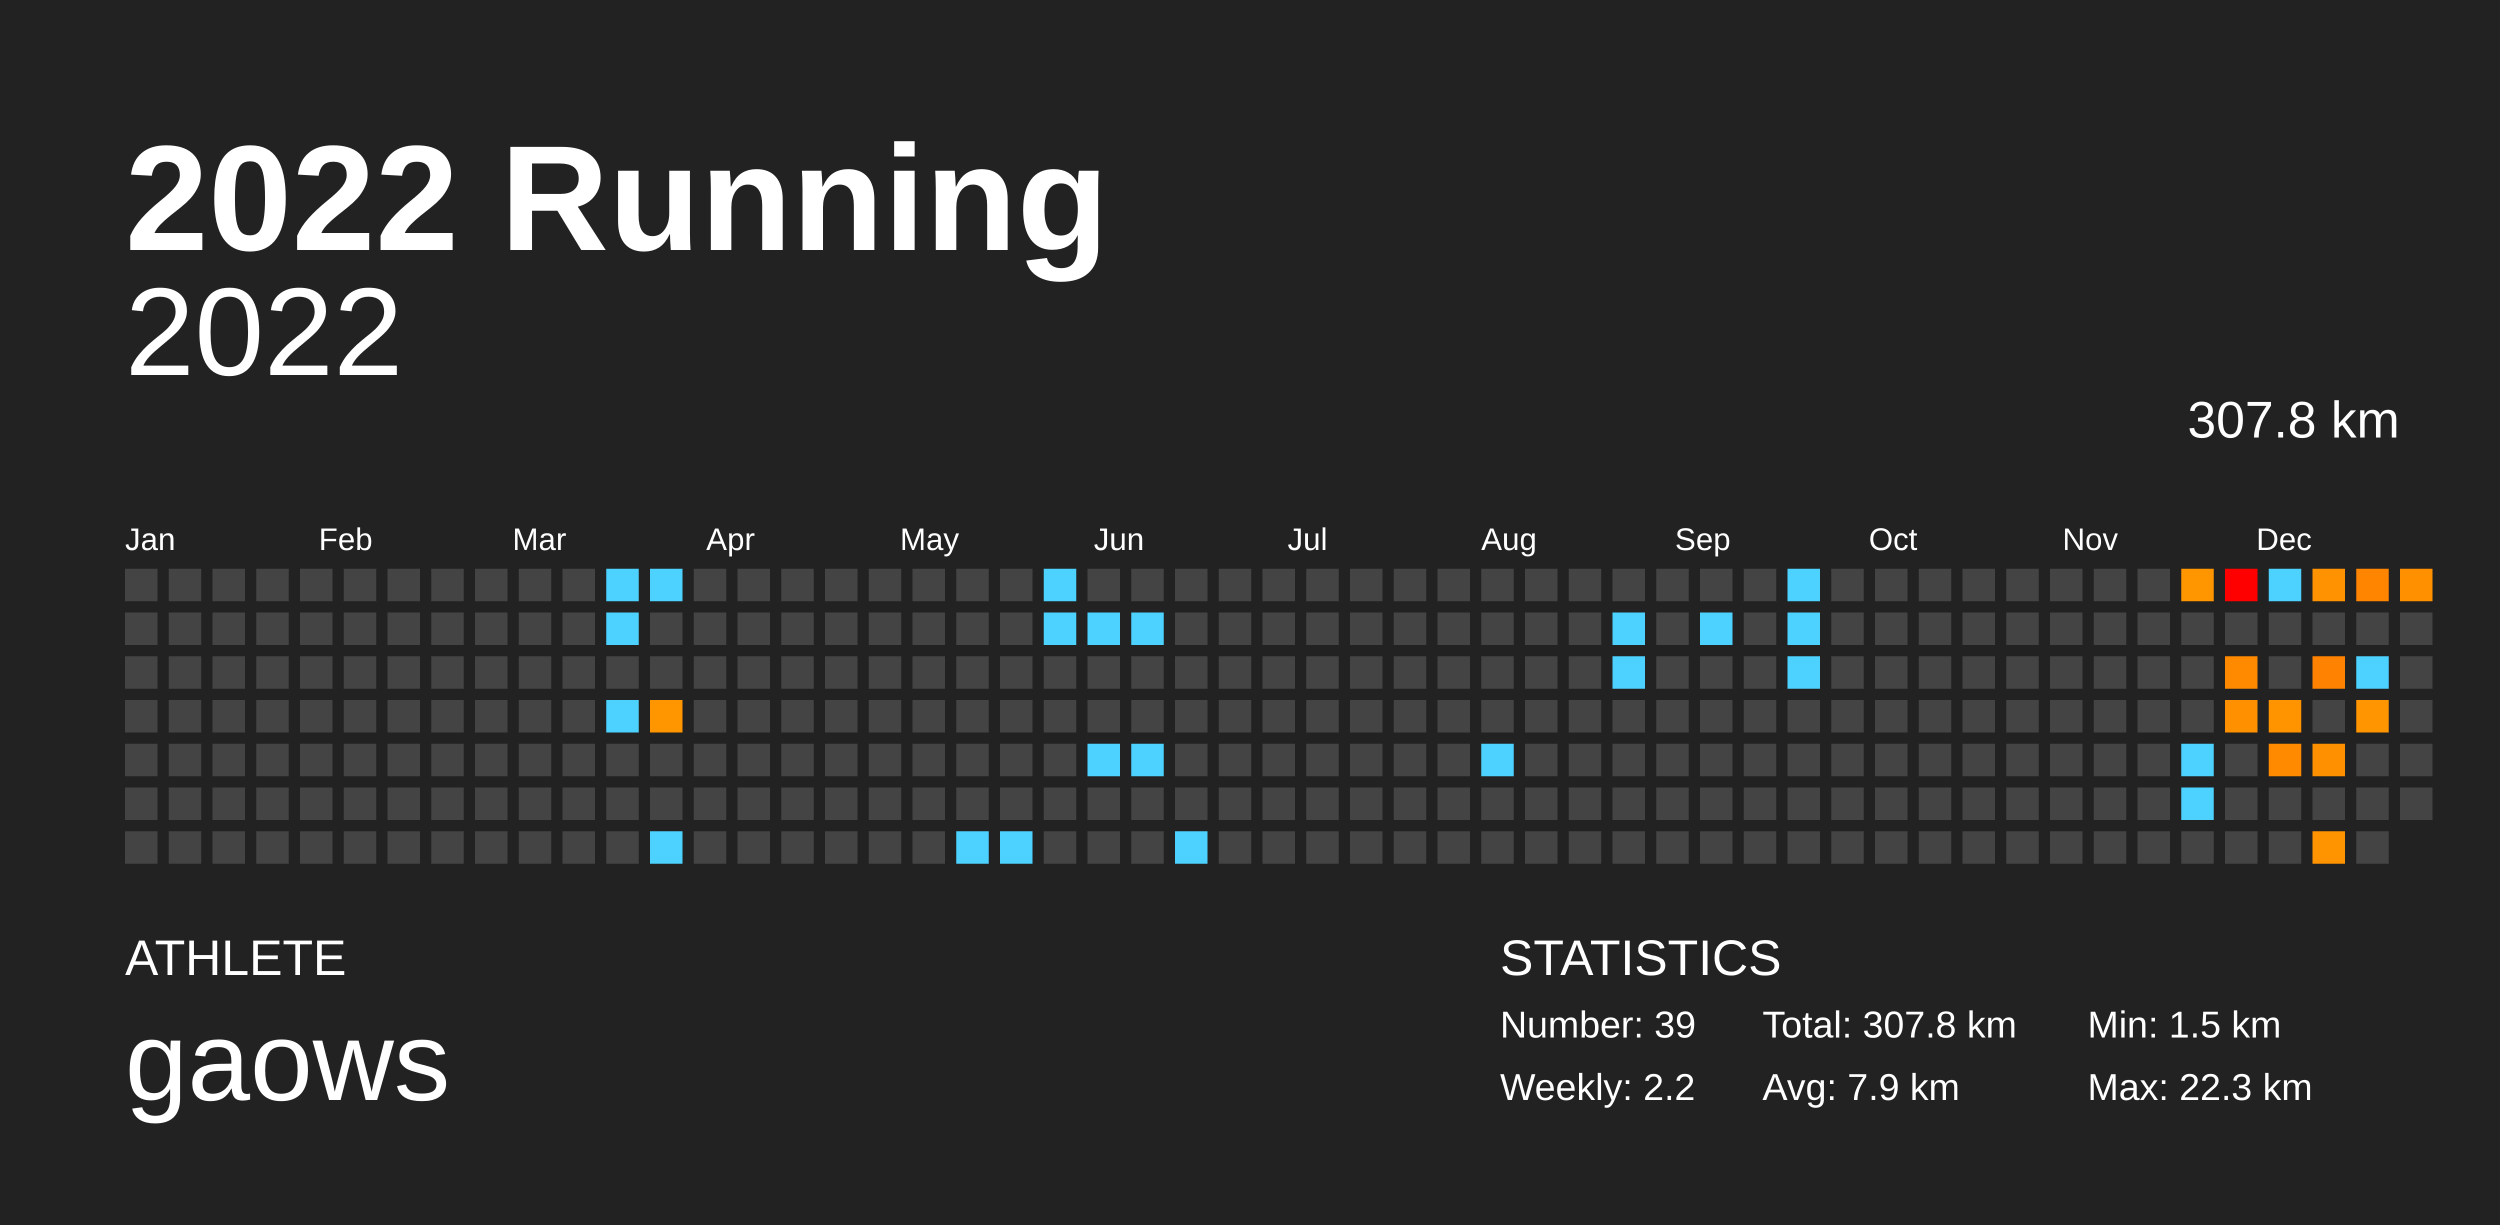
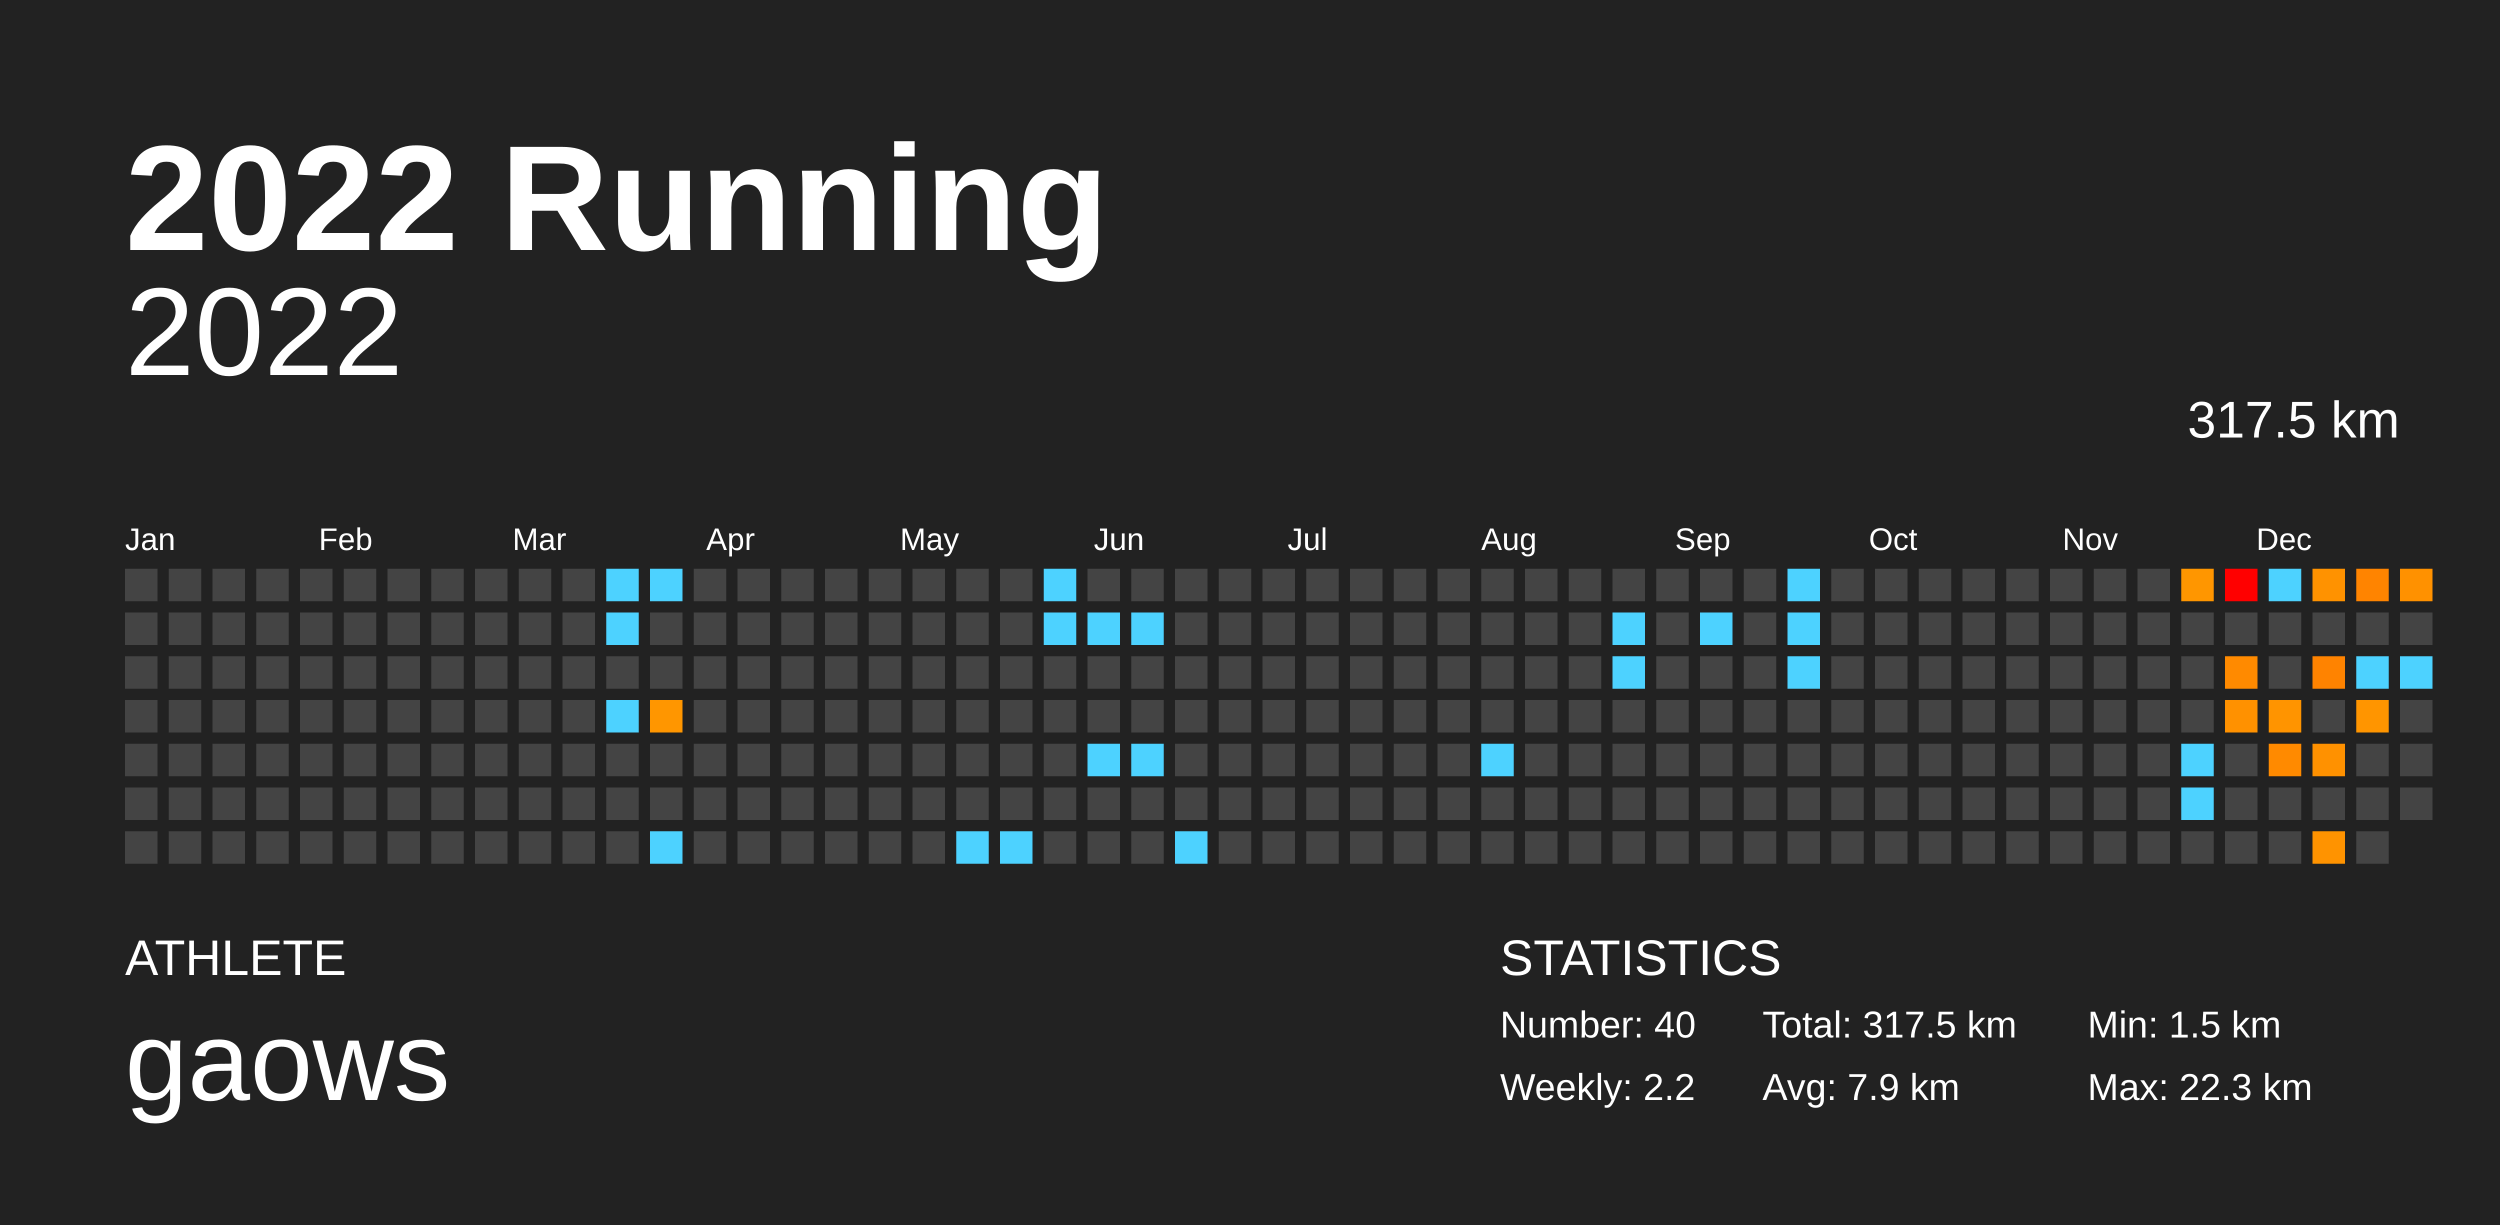
<svg xmlns="http://www.w3.org/2000/svg" baseProfile="full" height="98mm" version="1.1" viewBox="0,0,200,98" width="200mm">
  <defs />
  <rect fill="#222222" height="98" width="200" x="0" y="0" />
  <text fill="#FFFFFF" style="font-size:12px; font-family:Arial; font-weight:bold;" x="10" y="20">2022 Running</text>
  <text fill="#FFFFFF" style="font-size:4px; font-family:Arial" x="10" y="78">ATHLETE</text>
  <text fill="#FFFFFF" style="font-size:9px; font-family:Arial" x="10" y="88">gaows</text>
  <text fill="#FFFFFF" style="font-size:4px; font-family:Arial" x="120" y="78">STATISTICS</text>
-   <text fill="#FFFFFF" style="font-size:3px; font-family:Arial" x="120" y="83">Number: 39</text>
+   <text fill="#FFFFFF" style="font-size:3px; font-family:Arial" x="120" y="83">Number: 40</text>
  <text fill="#FFFFFF" style="font-size:3px; font-family:Arial" x="120" y="88">Weekly: 2.2</text>
-   <text fill="#FFFFFF" style="font-size:3px; font-family:Arial" x="141" y="83">Total: 307.8 km</text>
+   <text fill="#FFFFFF" style="font-size:3px; font-family:Arial" x="141" y="83">Total: 317.5 km</text>
  <text fill="#FFFFFF" style="font-size:3px; font-family:Arial" x="141" y="88">Avg: 7.9 km</text>
  <text fill="#FFFFFF" style="font-size:3px; font-family:Arial" x="167" y="83">Min: 1.5 km</text>
  <text fill="#FFFFFF" style="font-size:3px; font-family:Arial" x="167" y="88">Max: 22.3 km</text>
  <text alignment-baseline="hanging" fill="#FFFFFF" style="font-size:10.0px; font-family:Arial;" x="10" y="30">2022</text>
-   <text alignment-baseline="hanging" fill="#FFFFFF" style="font-size:4.125px; font-family:Arial;" x="175" y="35">307.8 km</text>
+   <text alignment-baseline="hanging" fill="#FFFFFF" style="font-size:4.125px; font-family:Arial;" x="175" y="35">317.5 km</text>
  <text fill="#FFFFFF" style="font-size:2.5px; font-family:Arial" x="10.0" y="44">Jan</text>
  <text fill="#FFFFFF" style="font-size:2.5px; font-family:Arial" x="25.5" y="44">Feb</text>
  <text fill="#FFFFFF" style="font-size:2.5px; font-family:Arial" x="41.0" y="44">Mar</text>
  <text fill="#FFFFFF" style="font-size:2.5px; font-family:Arial" x="56.5" y="44">Apr</text>
  <text fill="#FFFFFF" style="font-size:2.5px; font-family:Arial" x="72.0" y="44">May</text>
  <text fill="#FFFFFF" style="font-size:2.5px; font-family:Arial" x="87.5" y="44">Jun</text>
  <text fill="#FFFFFF" style="font-size:2.5px; font-family:Arial" x="103.0" y="44">Jul</text>
  <text fill="#FFFFFF" style="font-size:2.5px; font-family:Arial" x="118.5" y="44">Aug</text>
  <text fill="#FFFFFF" style="font-size:2.5px; font-family:Arial" x="134.0" y="44">Sep</text>
  <text fill="#FFFFFF" style="font-size:2.5px; font-family:Arial" x="149.5" y="44">Oct</text>
  <text fill="#FFFFFF" style="font-size:2.5px; font-family:Arial" x="165.0" y="44">Nov</text>
  <text fill="#FFFFFF" style="font-size:2.5px; font-family:Arial" x="180.5" y="44">Dec</text>
  <rect fill="#444444" height="2.6" width="2.6" x="10.0" y="45.5" />
  <rect fill="#444444" height="2.6" width="2.6" x="10.0" y="49.0" />
  <rect fill="#444444" height="2.6" width="2.6" x="10.0" y="52.5" />
  <rect fill="#444444" height="2.6" width="2.6" x="10.0" y="56.0" />
  <rect fill="#444444" height="2.6" width="2.6" x="10.0" y="59.5" />
  <rect fill="#444444" height="2.6" width="2.6" x="10.0" y="63.0" />
  <rect fill="#444444" height="2.6" width="2.6" x="10.0" y="66.5" />
  <rect fill="#444444" height="2.6" width="2.6" x="13.5" y="45.5" />
  <rect fill="#444444" height="2.6" width="2.6" x="13.5" y="49.0" />
  <rect fill="#444444" height="2.6" width="2.6" x="13.5" y="52.5" />
  <rect fill="#444444" height="2.6" width="2.6" x="13.5" y="56.0" />
  <rect fill="#444444" height="2.6" width="2.6" x="13.5" y="59.5" />
  <rect fill="#444444" height="2.6" width="2.6" x="13.5" y="63.0" />
  <rect fill="#444444" height="2.6" width="2.6" x="13.5" y="66.5" />
  <rect fill="#444444" height="2.6" width="2.6" x="17.0" y="45.5" />
  <rect fill="#444444" height="2.6" width="2.6" x="17.0" y="49.0" />
  <rect fill="#444444" height="2.6" width="2.6" x="17.0" y="52.5" />
  <rect fill="#444444" height="2.6" width="2.6" x="17.0" y="56.0" />
  <rect fill="#444444" height="2.6" width="2.6" x="17.0" y="59.5" />
  <rect fill="#444444" height="2.6" width="2.6" x="17.0" y="63.0" />
  <rect fill="#444444" height="2.6" width="2.6" x="17.0" y="66.5" />
  <rect fill="#444444" height="2.6" width="2.6" x="20.5" y="45.5" />
  <rect fill="#444444" height="2.6" width="2.6" x="20.5" y="49.0" />
  <rect fill="#444444" height="2.6" width="2.6" x="20.5" y="52.5" />
  <rect fill="#444444" height="2.6" width="2.6" x="20.5" y="56.0" />
  <rect fill="#444444" height="2.6" width="2.6" x="20.5" y="59.5" />
  <rect fill="#444444" height="2.6" width="2.6" x="20.5" y="63.0" />
  <rect fill="#444444" height="2.6" width="2.6" x="20.5" y="66.5" />
  <rect fill="#444444" height="2.6" width="2.6" x="24.0" y="45.5" />
  <rect fill="#444444" height="2.6" width="2.6" x="24.0" y="49.0" />
  <rect fill="#444444" height="2.6" width="2.6" x="24.0" y="52.5" />
  <rect fill="#444444" height="2.6" width="2.6" x="24.0" y="56.0" />
  <rect fill="#444444" height="2.6" width="2.6" x="24.0" y="59.5" />
  <rect fill="#444444" height="2.6" width="2.6" x="24.0" y="63.0" />
  <rect fill="#444444" height="2.6" width="2.6" x="24.0" y="66.5" />
  <rect fill="#444444" height="2.6" width="2.6" x="27.5" y="45.5" />
  <rect fill="#444444" height="2.6" width="2.6" x="27.5" y="49.0" />
  <rect fill="#444444" height="2.6" width="2.6" x="27.5" y="52.5" />
  <rect fill="#444444" height="2.6" width="2.6" x="27.5" y="56.0" />
  <rect fill="#444444" height="2.6" width="2.6" x="27.5" y="59.5" />
  <rect fill="#444444" height="2.6" width="2.6" x="27.5" y="63.0" />
  <rect fill="#444444" height="2.6" width="2.6" x="27.5" y="66.5" />
  <rect fill="#444444" height="2.6" width="2.6" x="31.0" y="45.5" />
  <rect fill="#444444" height="2.6" width="2.6" x="31.0" y="49.0" />
  <rect fill="#444444" height="2.6" width="2.6" x="31.0" y="52.5" />
  <rect fill="#444444" height="2.6" width="2.6" x="31.0" y="56.0" />
  <rect fill="#444444" height="2.6" width="2.6" x="31.0" y="59.5" />
  <rect fill="#444444" height="2.6" width="2.6" x="31.0" y="63.0" />
  <rect fill="#444444" height="2.6" width="2.6" x="31.0" y="66.5" />
  <rect fill="#444444" height="2.6" width="2.6" x="34.5" y="45.5" />
  <rect fill="#444444" height="2.6" width="2.6" x="34.5" y="49.0" />
  <rect fill="#444444" height="2.6" width="2.6" x="34.5" y="52.5" />
  <rect fill="#444444" height="2.6" width="2.6" x="34.5" y="56.0" />
  <rect fill="#444444" height="2.6" width="2.6" x="34.5" y="59.5" />
  <rect fill="#444444" height="2.6" width="2.6" x="34.5" y="63.0" />
  <rect fill="#444444" height="2.6" width="2.6" x="34.5" y="66.5" />
  <rect fill="#444444" height="2.6" width="2.6" x="38.0" y="45.5" />
  <rect fill="#444444" height="2.6" width="2.6" x="38.0" y="49.0" />
  <rect fill="#444444" height="2.6" width="2.6" x="38.0" y="52.5" />
  <rect fill="#444444" height="2.6" width="2.6" x="38.0" y="56.0" />
  <rect fill="#444444" height="2.6" width="2.6" x="38.0" y="59.5" />
  <rect fill="#444444" height="2.6" width="2.6" x="38.0" y="63.0" />
  <rect fill="#444444" height="2.6" width="2.6" x="38.0" y="66.5" />
  <rect fill="#444444" height="2.6" width="2.6" x="41.5" y="45.5" />
  <rect fill="#444444" height="2.6" width="2.6" x="41.5" y="49.0" />
  <rect fill="#444444" height="2.6" width="2.6" x="41.5" y="52.5" />
  <rect fill="#444444" height="2.6" width="2.6" x="41.5" y="56.0" />
  <rect fill="#444444" height="2.6" width="2.6" x="41.5" y="59.5" />
  <rect fill="#444444" height="2.6" width="2.6" x="41.5" y="63.0" />
  <rect fill="#444444" height="2.6" width="2.6" x="41.5" y="66.5" />
  <rect fill="#444444" height="2.6" width="2.6" x="45.0" y="45.5" />
  <rect fill="#444444" height="2.6" width="2.6" x="45.0" y="49.0" />
  <rect fill="#444444" height="2.6" width="2.6" x="45.0" y="52.5" />
  <rect fill="#444444" height="2.6" width="2.6" x="45.0" y="56.0" />
  <rect fill="#444444" height="2.6" width="2.6" x="45.0" y="59.5" />
  <rect fill="#444444" height="2.6" width="2.6" x="45.0" y="63.0" />
  <rect fill="#444444" height="2.6" width="2.6" x="45.0" y="66.5" />
  <rect fill="#4dd2ff" height="2.6" width="2.6" x="48.5" y="45.5" />
  <rect fill="#4dd2ff" height="2.6" width="2.6" x="48.5" y="49.0" />
  <rect fill="#444444" height="2.6" width="2.6" x="48.5" y="52.5" />
  <rect fill="#4dd2ff" height="2.6" width="2.6" x="48.5" y="56.0" />
  <rect fill="#444444" height="2.6" width="2.6" x="48.5" y="59.5" />
  <rect fill="#444444" height="2.6" width="2.6" x="48.5" y="63.0" />
  <rect fill="#444444" height="2.6" width="2.6" x="48.5" y="66.5" />
  <rect fill="#4dd2ff" height="2.6" width="2.6" x="52.0" y="45.5" />
  <rect fill="#444444" height="2.6" width="2.6" x="52.0" y="49.0" />
  <rect fill="#444444" height="2.6" width="2.6" x="52.0" y="52.5" />
  <rect fill="#ff9600" height="2.6" width="2.6" x="52.0" y="56.0" />
  <rect fill="#444444" height="2.6" width="2.6" x="52.0" y="59.5" />
  <rect fill="#444444" height="2.6" width="2.6" x="52.0" y="63.0" />
  <rect fill="#4dd2ff" height="2.6" width="2.6" x="52.0" y="66.5" />
  <rect fill="#444444" height="2.6" width="2.6" x="55.5" y="45.5" />
  <rect fill="#444444" height="2.6" width="2.6" x="55.5" y="49.0" />
  <rect fill="#444444" height="2.6" width="2.6" x="55.5" y="52.5" />
  <rect fill="#444444" height="2.6" width="2.6" x="55.5" y="56.0" />
  <rect fill="#444444" height="2.6" width="2.6" x="55.5" y="59.5" />
  <rect fill="#444444" height="2.6" width="2.6" x="55.5" y="63.0" />
  <rect fill="#444444" height="2.6" width="2.6" x="55.5" y="66.5" />
  <rect fill="#444444" height="2.6" width="2.6" x="59.0" y="45.5" />
  <rect fill="#444444" height="2.6" width="2.6" x="59.0" y="49.0" />
  <rect fill="#444444" height="2.6" width="2.6" x="59.0" y="52.5" />
  <rect fill="#444444" height="2.6" width="2.6" x="59.0" y="56.0" />
  <rect fill="#444444" height="2.6" width="2.6" x="59.0" y="59.5" />
  <rect fill="#444444" height="2.6" width="2.6" x="59.0" y="63.0" />
  <rect fill="#444444" height="2.6" width="2.6" x="59.0" y="66.5" />
  <rect fill="#444444" height="2.6" width="2.6" x="62.5" y="45.5" />
  <rect fill="#444444" height="2.6" width="2.6" x="62.5" y="49.0" />
  <rect fill="#444444" height="2.6" width="2.6" x="62.5" y="52.5" />
  <rect fill="#444444" height="2.6" width="2.6" x="62.5" y="56.0" />
  <rect fill="#444444" height="2.6" width="2.6" x="62.5" y="59.5" />
  <rect fill="#444444" height="2.6" width="2.6" x="62.5" y="63.0" />
  <rect fill="#444444" height="2.6" width="2.6" x="62.5" y="66.5" />
  <rect fill="#444444" height="2.6" width="2.6" x="66.0" y="45.5" />
  <rect fill="#444444" height="2.6" width="2.6" x="66.0" y="49.0" />
  <rect fill="#444444" height="2.6" width="2.6" x="66.0" y="52.5" />
  <rect fill="#444444" height="2.6" width="2.6" x="66.0" y="56.0" />
  <rect fill="#444444" height="2.6" width="2.6" x="66.0" y="59.5" />
  <rect fill="#444444" height="2.6" width="2.6" x="66.0" y="63.0" />
  <rect fill="#444444" height="2.6" width="2.6" x="66.0" y="66.5" />
  <rect fill="#444444" height="2.6" width="2.6" x="69.5" y="45.5" />
  <rect fill="#444444" height="2.6" width="2.6" x="69.5" y="49.0" />
  <rect fill="#444444" height="2.6" width="2.6" x="69.5" y="52.5" />
  <rect fill="#444444" height="2.6" width="2.6" x="69.5" y="56.0" />
  <rect fill="#444444" height="2.6" width="2.6" x="69.5" y="59.5" />
  <rect fill="#444444" height="2.6" width="2.6" x="69.5" y="63.0" />
  <rect fill="#444444" height="2.6" width="2.6" x="69.5" y="66.5" />
  <rect fill="#444444" height="2.6" width="2.6" x="73.0" y="45.5" />
  <rect fill="#444444" height="2.6" width="2.6" x="73.0" y="49.0" />
  <rect fill="#444444" height="2.6" width="2.6" x="73.0" y="52.5" />
  <rect fill="#444444" height="2.6" width="2.6" x="73.0" y="56.0" />
  <rect fill="#444444" height="2.6" width="2.6" x="73.0" y="59.5" />
  <rect fill="#444444" height="2.6" width="2.6" x="73.0" y="63.0" />
  <rect fill="#444444" height="2.6" width="2.6" x="73.0" y="66.5" />
  <rect fill="#444444" height="2.6" width="2.6" x="76.5" y="45.5" />
  <rect fill="#444444" height="2.6" width="2.6" x="76.5" y="49.0" />
  <rect fill="#444444" height="2.6" width="2.6" x="76.5" y="52.5" />
  <rect fill="#444444" height="2.6" width="2.6" x="76.5" y="56.0" />
  <rect fill="#444444" height="2.6" width="2.6" x="76.5" y="59.5" />
  <rect fill="#444444" height="2.6" width="2.6" x="76.5" y="63.0" />
  <rect fill="#4dd2ff" height="2.6" width="2.6" x="76.5" y="66.5" />
  <rect fill="#444444" height="2.6" width="2.6" x="80.0" y="45.5" />
  <rect fill="#444444" height="2.6" width="2.6" x="80.0" y="49.0" />
  <rect fill="#444444" height="2.6" width="2.6" x="80.0" y="52.5" />
  <rect fill="#444444" height="2.6" width="2.6" x="80.0" y="56.0" />
  <rect fill="#444444" height="2.6" width="2.6" x="80.0" y="59.5" />
  <rect fill="#444444" height="2.6" width="2.6" x="80.0" y="63.0" />
  <rect fill="#4dd2ff" height="2.6" width="2.6" x="80.0" y="66.5" />
  <rect fill="#4dd2ff" height="2.6" width="2.6" x="83.5" y="45.5" />
  <rect fill="#4dd2ff" height="2.6" width="2.6" x="83.5" y="49.0" />
  <rect fill="#444444" height="2.6" width="2.6" x="83.5" y="52.5" />
  <rect fill="#444444" height="2.6" width="2.6" x="83.5" y="56.0" />
  <rect fill="#444444" height="2.6" width="2.6" x="83.5" y="59.5" />
  <rect fill="#444444" height="2.6" width="2.6" x="83.5" y="63.0" />
  <rect fill="#444444" height="2.6" width="2.6" x="83.5" y="66.5" />
  <rect fill="#444444" height="2.6" width="2.6" x="87.0" y="45.5" />
  <rect fill="#4dd2ff" height="2.6" width="2.6" x="87.0" y="49.0" />
  <rect fill="#444444" height="2.6" width="2.6" x="87.0" y="52.5" />
  <rect fill="#444444" height="2.6" width="2.6" x="87.0" y="56.0" />
  <rect fill="#4dd2ff" height="2.6" width="2.6" x="87.0" y="59.5" />
  <rect fill="#444444" height="2.6" width="2.6" x="87.0" y="63.0" />
  <rect fill="#444444" height="2.6" width="2.6" x="87.0" y="66.5" />
  <rect fill="#444444" height="2.6" width="2.6" x="90.5" y="45.5" />
  <rect fill="#4dd2ff" height="2.6" width="2.6" x="90.5" y="49.0" />
  <rect fill="#444444" height="2.6" width="2.6" x="90.5" y="52.5" />
  <rect fill="#444444" height="2.6" width="2.6" x="90.5" y="56.0" />
  <rect fill="#4dd2ff" height="2.6" width="2.6" x="90.5" y="59.5" />
  <rect fill="#444444" height="2.6" width="2.6" x="90.5" y="63.0" />
  <rect fill="#444444" height="2.6" width="2.6" x="90.5" y="66.5" />
  <rect fill="#444444" height="2.6" width="2.6" x="94.0" y="45.5" />
  <rect fill="#444444" height="2.6" width="2.6" x="94.0" y="49.0" />
  <rect fill="#444444" height="2.6" width="2.6" x="94.0" y="52.5" />
  <rect fill="#444444" height="2.6" width="2.6" x="94.0" y="56.0" />
  <rect fill="#444444" height="2.6" width="2.6" x="94.0" y="59.5" />
  <rect fill="#444444" height="2.6" width="2.6" x="94.0" y="63.0" />
  <rect fill="#4dd2ff" height="2.6" width="2.6" x="94.0" y="66.5" />
  <rect fill="#444444" height="2.6" width="2.6" x="97.5" y="45.5" />
  <rect fill="#444444" height="2.6" width="2.6" x="97.5" y="49.0" />
  <rect fill="#444444" height="2.6" width="2.6" x="97.5" y="52.5" />
  <rect fill="#444444" height="2.6" width="2.6" x="97.5" y="56.0" />
  <rect fill="#444444" height="2.6" width="2.6" x="97.5" y="59.5" />
  <rect fill="#444444" height="2.6" width="2.6" x="97.5" y="63.0" />
  <rect fill="#444444" height="2.6" width="2.6" x="97.5" y="66.5" />
  <rect fill="#444444" height="2.6" width="2.6" x="101.0" y="45.5" />
  <rect fill="#444444" height="2.6" width="2.6" x="101.0" y="49.0" />
  <rect fill="#444444" height="2.6" width="2.6" x="101.0" y="52.5" />
  <rect fill="#444444" height="2.6" width="2.6" x="101.0" y="56.0" />
  <rect fill="#444444" height="2.6" width="2.6" x="101.0" y="59.5" />
  <rect fill="#444444" height="2.6" width="2.6" x="101.0" y="63.0" />
  <rect fill="#444444" height="2.6" width="2.6" x="101.0" y="66.5" />
  <rect fill="#444444" height="2.6" width="2.6" x="104.5" y="45.5" />
  <rect fill="#444444" height="2.6" width="2.6" x="104.5" y="49.0" />
  <rect fill="#444444" height="2.6" width="2.6" x="104.5" y="52.5" />
  <rect fill="#444444" height="2.6" width="2.6" x="104.5" y="56.0" />
  <rect fill="#444444" height="2.6" width="2.6" x="104.5" y="59.5" />
  <rect fill="#444444" height="2.6" width="2.6" x="104.5" y="63.0" />
  <rect fill="#444444" height="2.6" width="2.6" x="104.5" y="66.5" />
  <rect fill="#444444" height="2.6" width="2.6" x="108.0" y="45.5" />
  <rect fill="#444444" height="2.6" width="2.6" x="108.0" y="49.0" />
  <rect fill="#444444" height="2.6" width="2.6" x="108.0" y="52.5" />
  <rect fill="#444444" height="2.6" width="2.6" x="108.0" y="56.0" />
  <rect fill="#444444" height="2.6" width="2.6" x="108.0" y="59.5" />
  <rect fill="#444444" height="2.6" width="2.6" x="108.0" y="63.0" />
  <rect fill="#444444" height="2.6" width="2.6" x="108.0" y="66.5" />
  <rect fill="#444444" height="2.6" width="2.6" x="111.5" y="45.5" />
  <rect fill="#444444" height="2.6" width="2.6" x="111.5" y="49.0" />
  <rect fill="#444444" height="2.6" width="2.6" x="111.5" y="52.5" />
  <rect fill="#444444" height="2.6" width="2.6" x="111.5" y="56.0" />
  <rect fill="#444444" height="2.6" width="2.6" x="111.5" y="59.5" />
  <rect fill="#444444" height="2.6" width="2.6" x="111.5" y="63.0" />
  <rect fill="#444444" height="2.6" width="2.6" x="111.5" y="66.5" />
  <rect fill="#444444" height="2.6" width="2.6" x="115.0" y="45.5" />
  <rect fill="#444444" height="2.6" width="2.6" x="115.0" y="49.0" />
  <rect fill="#444444" height="2.6" width="2.6" x="115.0" y="52.5" />
  <rect fill="#444444" height="2.6" width="2.6" x="115.0" y="56.0" />
  <rect fill="#444444" height="2.6" width="2.6" x="115.0" y="59.5" />
  <rect fill="#444444" height="2.6" width="2.6" x="115.0" y="63.0" />
  <rect fill="#444444" height="2.6" width="2.6" x="115.0" y="66.5" />
  <rect fill="#444444" height="2.6" width="2.6" x="118.5" y="45.5" />
  <rect fill="#444444" height="2.6" width="2.6" x="118.5" y="49.0" />
  <rect fill="#444444" height="2.6" width="2.6" x="118.5" y="52.5" />
  <rect fill="#444444" height="2.6" width="2.6" x="118.5" y="56.0" />
  <rect fill="#4dd2ff" height="2.6" width="2.6" x="118.5" y="59.5" />
  <rect fill="#444444" height="2.6" width="2.6" x="118.5" y="63.0" />
  <rect fill="#444444" height="2.6" width="2.6" x="118.5" y="66.5" />
  <rect fill="#444444" height="2.6" width="2.6" x="122.0" y="45.5" />
  <rect fill="#444444" height="2.6" width="2.6" x="122.0" y="49.0" />
  <rect fill="#444444" height="2.6" width="2.6" x="122.0" y="52.5" />
  <rect fill="#444444" height="2.6" width="2.6" x="122.0" y="56.0" />
  <rect fill="#444444" height="2.6" width="2.6" x="122.0" y="59.5" />
  <rect fill="#444444" height="2.6" width="2.6" x="122.0" y="63.0" />
  <rect fill="#444444" height="2.6" width="2.6" x="122.0" y="66.5" />
  <rect fill="#444444" height="2.6" width="2.6" x="125.5" y="45.5" />
  <rect fill="#444444" height="2.6" width="2.6" x="125.5" y="49.0" />
  <rect fill="#444444" height="2.6" width="2.6" x="125.5" y="52.5" />
  <rect fill="#444444" height="2.6" width="2.6" x="125.5" y="56.0" />
  <rect fill="#444444" height="2.6" width="2.6" x="125.5" y="59.5" />
  <rect fill="#444444" height="2.6" width="2.6" x="125.5" y="63.0" />
  <rect fill="#444444" height="2.6" width="2.6" x="125.5" y="66.5" />
  <rect fill="#444444" height="2.6" width="2.6" x="129.0" y="45.5" />
  <rect fill="#4dd2ff" height="2.6" width="2.6" x="129.0" y="49.0" />
  <rect fill="#4dd2ff" height="2.6" width="2.6" x="129.0" y="52.5" />
  <rect fill="#444444" height="2.6" width="2.6" x="129.0" y="56.0" />
  <rect fill="#444444" height="2.6" width="2.6" x="129.0" y="59.5" />
  <rect fill="#444444" height="2.6" width="2.6" x="129.0" y="63.0" />
  <rect fill="#444444" height="2.6" width="2.6" x="129.0" y="66.5" />
  <rect fill="#444444" height="2.6" width="2.6" x="132.5" y="45.5" />
  <rect fill="#444444" height="2.6" width="2.6" x="132.5" y="49.0" />
  <rect fill="#444444" height="2.6" width="2.6" x="132.5" y="52.5" />
  <rect fill="#444444" height="2.6" width="2.6" x="132.5" y="56.0" />
  <rect fill="#444444" height="2.6" width="2.6" x="132.5" y="59.5" />
  <rect fill="#444444" height="2.6" width="2.6" x="132.5" y="63.0" />
  <rect fill="#444444" height="2.6" width="2.6" x="132.5" y="66.5" />
  <rect fill="#444444" height="2.6" width="2.6" x="136.0" y="45.5" />
  <rect fill="#4dd2ff" height="2.6" width="2.6" x="136.0" y="49.0" />
  <rect fill="#444444" height="2.6" width="2.6" x="136.0" y="52.5" />
  <rect fill="#444444" height="2.6" width="2.6" x="136.0" y="56.0" />
  <rect fill="#444444" height="2.6" width="2.6" x="136.0" y="59.5" />
  <rect fill="#444444" height="2.6" width="2.6" x="136.0" y="63.0" />
  <rect fill="#444444" height="2.6" width="2.6" x="136.0" y="66.5" />
  <rect fill="#444444" height="2.6" width="2.6" x="139.5" y="45.5" />
  <rect fill="#444444" height="2.6" width="2.6" x="139.5" y="49.0" />
  <rect fill="#444444" height="2.6" width="2.6" x="139.5" y="52.5" />
  <rect fill="#444444" height="2.6" width="2.6" x="139.5" y="56.0" />
  <rect fill="#444444" height="2.6" width="2.6" x="139.5" y="59.5" />
  <rect fill="#444444" height="2.6" width="2.6" x="139.5" y="63.0" />
  <rect fill="#444444" height="2.6" width="2.6" x="139.5" y="66.5" />
  <rect fill="#4dd2ff" height="2.6" width="2.6" x="143.0" y="45.5" />
  <rect fill="#4dd2ff" height="2.6" width="2.6" x="143.0" y="49.0" />
  <rect fill="#4dd2ff" height="2.6" width="2.6" x="143.0" y="52.5" />
  <rect fill="#444444" height="2.6" width="2.6" x="143.0" y="56.0" />
  <rect fill="#444444" height="2.6" width="2.6" x="143.0" y="59.5" />
  <rect fill="#444444" height="2.6" width="2.6" x="143.0" y="63.0" />
  <rect fill="#444444" height="2.6" width="2.6" x="143.0" y="66.5" />
  <rect fill="#444444" height="2.6" width="2.6" x="146.5" y="45.5" />
  <rect fill="#444444" height="2.6" width="2.6" x="146.5" y="49.0" />
  <rect fill="#444444" height="2.6" width="2.6" x="146.5" y="52.5" />
  <rect fill="#444444" height="2.6" width="2.6" x="146.5" y="56.0" />
  <rect fill="#444444" height="2.6" width="2.6" x="146.5" y="59.5" />
  <rect fill="#444444" height="2.6" width="2.6" x="146.5" y="63.0" />
  <rect fill="#444444" height="2.6" width="2.6" x="146.5" y="66.5" />
  <rect fill="#444444" height="2.6" width="2.6" x="150.0" y="45.5" />
  <rect fill="#444444" height="2.6" width="2.6" x="150.0" y="49.0" />
  <rect fill="#444444" height="2.6" width="2.6" x="150.0" y="52.5" />
  <rect fill="#444444" height="2.6" width="2.6" x="150.0" y="56.0" />
  <rect fill="#444444" height="2.6" width="2.6" x="150.0" y="59.5" />
  <rect fill="#444444" height="2.6" width="2.6" x="150.0" y="63.0" />
  <rect fill="#444444" height="2.6" width="2.6" x="150.0" y="66.5" />
  <rect fill="#444444" height="2.6" width="2.6" x="153.5" y="45.5" />
  <rect fill="#444444" height="2.6" width="2.6" x="153.5" y="49.0" />
  <rect fill="#444444" height="2.6" width="2.6" x="153.5" y="52.5" />
  <rect fill="#444444" height="2.6" width="2.6" x="153.5" y="56.0" />
  <rect fill="#444444" height="2.6" width="2.6" x="153.5" y="59.5" />
  <rect fill="#444444" height="2.6" width="2.6" x="153.5" y="63.0" />
  <rect fill="#444444" height="2.6" width="2.6" x="153.5" y="66.5" />
  <rect fill="#444444" height="2.6" width="2.6" x="157.0" y="45.5" />
  <rect fill="#444444" height="2.6" width="2.6" x="157.0" y="49.0" />
  <rect fill="#444444" height="2.6" width="2.6" x="157.0" y="52.5" />
  <rect fill="#444444" height="2.6" width="2.6" x="157.0" y="56.0" />
  <rect fill="#444444" height="2.6" width="2.6" x="157.0" y="59.5" />
  <rect fill="#444444" height="2.6" width="2.6" x="157.0" y="63.0" />
  <rect fill="#444444" height="2.6" width="2.6" x="157.0" y="66.5" />
  <rect fill="#444444" height="2.6" width="2.6" x="160.5" y="45.5" />
  <rect fill="#444444" height="2.6" width="2.6" x="160.5" y="49.0" />
  <rect fill="#444444" height="2.6" width="2.6" x="160.5" y="52.5" />
  <rect fill="#444444" height="2.6" width="2.6" x="160.5" y="56.0" />
  <rect fill="#444444" height="2.6" width="2.6" x="160.5" y="59.5" />
  <rect fill="#444444" height="2.6" width="2.6" x="160.5" y="63.0" />
  <rect fill="#444444" height="2.6" width="2.6" x="160.5" y="66.5" />
  <rect fill="#444444" height="2.6" width="2.6" x="164.0" y="45.5" />
  <rect fill="#444444" height="2.6" width="2.6" x="164.0" y="49.0" />
  <rect fill="#444444" height="2.6" width="2.6" x="164.0" y="52.5" />
  <rect fill="#444444" height="2.6" width="2.6" x="164.0" y="56.0" />
  <rect fill="#444444" height="2.6" width="2.6" x="164.0" y="59.5" />
  <rect fill="#444444" height="2.6" width="2.6" x="164.0" y="63.0" />
  <rect fill="#444444" height="2.6" width="2.6" x="164.0" y="66.5" />
  <rect fill="#444444" height="2.6" width="2.6" x="167.5" y="45.5" />
  <rect fill="#444444" height="2.6" width="2.6" x="167.5" y="49.0" />
  <rect fill="#444444" height="2.6" width="2.6" x="167.5" y="52.5" />
  <rect fill="#444444" height="2.6" width="2.6" x="167.5" y="56.0" />
  <rect fill="#444444" height="2.6" width="2.6" x="167.5" y="59.5" />
  <rect fill="#444444" height="2.6" width="2.6" x="167.5" y="63.0" />
  <rect fill="#444444" height="2.6" width="2.6" x="167.5" y="66.5" />
  <rect fill="#444444" height="2.6" width="2.6" x="171.0" y="45.5" />
  <rect fill="#444444" height="2.6" width="2.6" x="171.0" y="49.0" />
  <rect fill="#444444" height="2.6" width="2.6" x="171.0" y="52.5" />
  <rect fill="#444444" height="2.6" width="2.6" x="171.0" y="56.0" />
  <rect fill="#444444" height="2.6" width="2.6" x="171.0" y="59.5" />
  <rect fill="#444444" height="2.6" width="2.6" x="171.0" y="63.0" />
  <rect fill="#444444" height="2.6" width="2.6" x="171.0" y="66.5" />
  <rect fill="#ff9600" height="2.6" width="2.6" x="174.5" y="45.5" />
  <rect fill="#444444" height="2.6" width="2.6" x="174.5" y="49.0" />
  <rect fill="#444444" height="2.6" width="2.6" x="174.5" y="52.5" />
  <rect fill="#444444" height="2.6" width="2.6" x="174.5" y="56.0" />
  <rect fill="#4dd2ff" height="2.6" width="2.6" x="174.5" y="59.5" />
  <rect fill="#4dd2ff" height="2.6" width="2.6" x="174.5" y="63.0" />
  <rect fill="#444444" height="2.6" width="2.6" x="174.5" y="66.5" />
  <rect fill="red" height="2.6" width="2.6" x="178.0" y="45.5" />
  <rect fill="#444444" height="2.6" width="2.6" x="178.0" y="49.0" />
  <rect fill="#ff8a00" height="2.6" width="2.6" x="178.0" y="52.5" />
  <rect fill="#ff9100" height="2.6" width="2.6" x="178.0" y="56.0" />
  <rect fill="#444444" height="2.6" width="2.6" x="178.0" y="59.5" />
  <rect fill="#444444" height="2.6" width="2.6" x="178.0" y="63.0" />
  <rect fill="#444444" height="2.6" width="2.6" x="178.0" y="66.5" />
  <rect fill="#4dd2ff" height="2.6" width="2.6" x="181.5" y="45.5" />
  <rect fill="#444444" height="2.6" width="2.6" x="181.5" y="49.0" />
  <rect fill="#444444" height="2.6" width="2.6" x="181.5" y="52.5" />
  <rect fill="#ff9400" height="2.6" width="2.6" x="181.5" y="56.0" />
  <rect fill="#ff8a00" height="2.6" width="2.6" x="181.5" y="59.5" />
  <rect fill="#444444" height="2.6" width="2.6" x="181.5" y="63.0" />
  <rect fill="#444444" height="2.6" width="2.6" x="181.5" y="66.5" />
  <rect fill="#ff9200" height="2.6" width="2.6" x="185.0" y="45.5" />
  <rect fill="#444444" height="2.6" width="2.6" x="185.0" y="49.0" />
  <rect fill="#ff8300" height="2.6" width="2.6" x="185.0" y="52.5" />
  <rect fill="#444444" height="2.6" width="2.6" x="185.0" y="56.0" />
  <rect fill="#ff9100" height="2.6" width="2.6" x="185.0" y="59.5" />
  <rect fill="#444444" height="2.6" width="2.6" x="185.0" y="63.0" />
  <rect fill="#ff9300" height="2.6" width="2.6" x="185.0" y="66.5" />
  <rect fill="#ff8400" height="2.6" width="2.6" x="188.5" y="45.5" />
  <rect fill="#444444" height="2.6" width="2.6" x="188.5" y="49.0" />
  <rect fill="#4dd2ff" height="2.6" width="2.6" x="188.5" y="52.5" />
  <rect fill="#ff9500" height="2.6" width="2.6" x="188.5" y="56.0" />
  <rect fill="#444444" height="2.6" width="2.6" x="188.5" y="59.5" />
  <rect fill="#444444" height="2.6" width="2.6" x="188.5" y="63.0" />
  <rect fill="#444444" height="2.6" width="2.6" x="188.5" y="66.5" />
  <rect fill="#ff9100" height="2.6" width="2.6" x="192.0" y="45.5" />
  <rect fill="#444444" height="2.6" width="2.6" x="192.0" y="49.0" />
-   <rect fill="#444444" height="2.6" width="2.6" x="192.0" y="52.5" />
+   <rect fill="#4dd2ff" height="2.6" width="2.6" x="192.0" y="52.5" />
  <rect fill="#444444" height="2.6" width="2.6" x="192.0" y="56.0" />
  <rect fill="#444444" height="2.6" width="2.6" x="192.0" y="59.5" />
  <rect fill="#444444" height="2.6" width="2.6" x="192.0" y="63.0" />
</svg>
